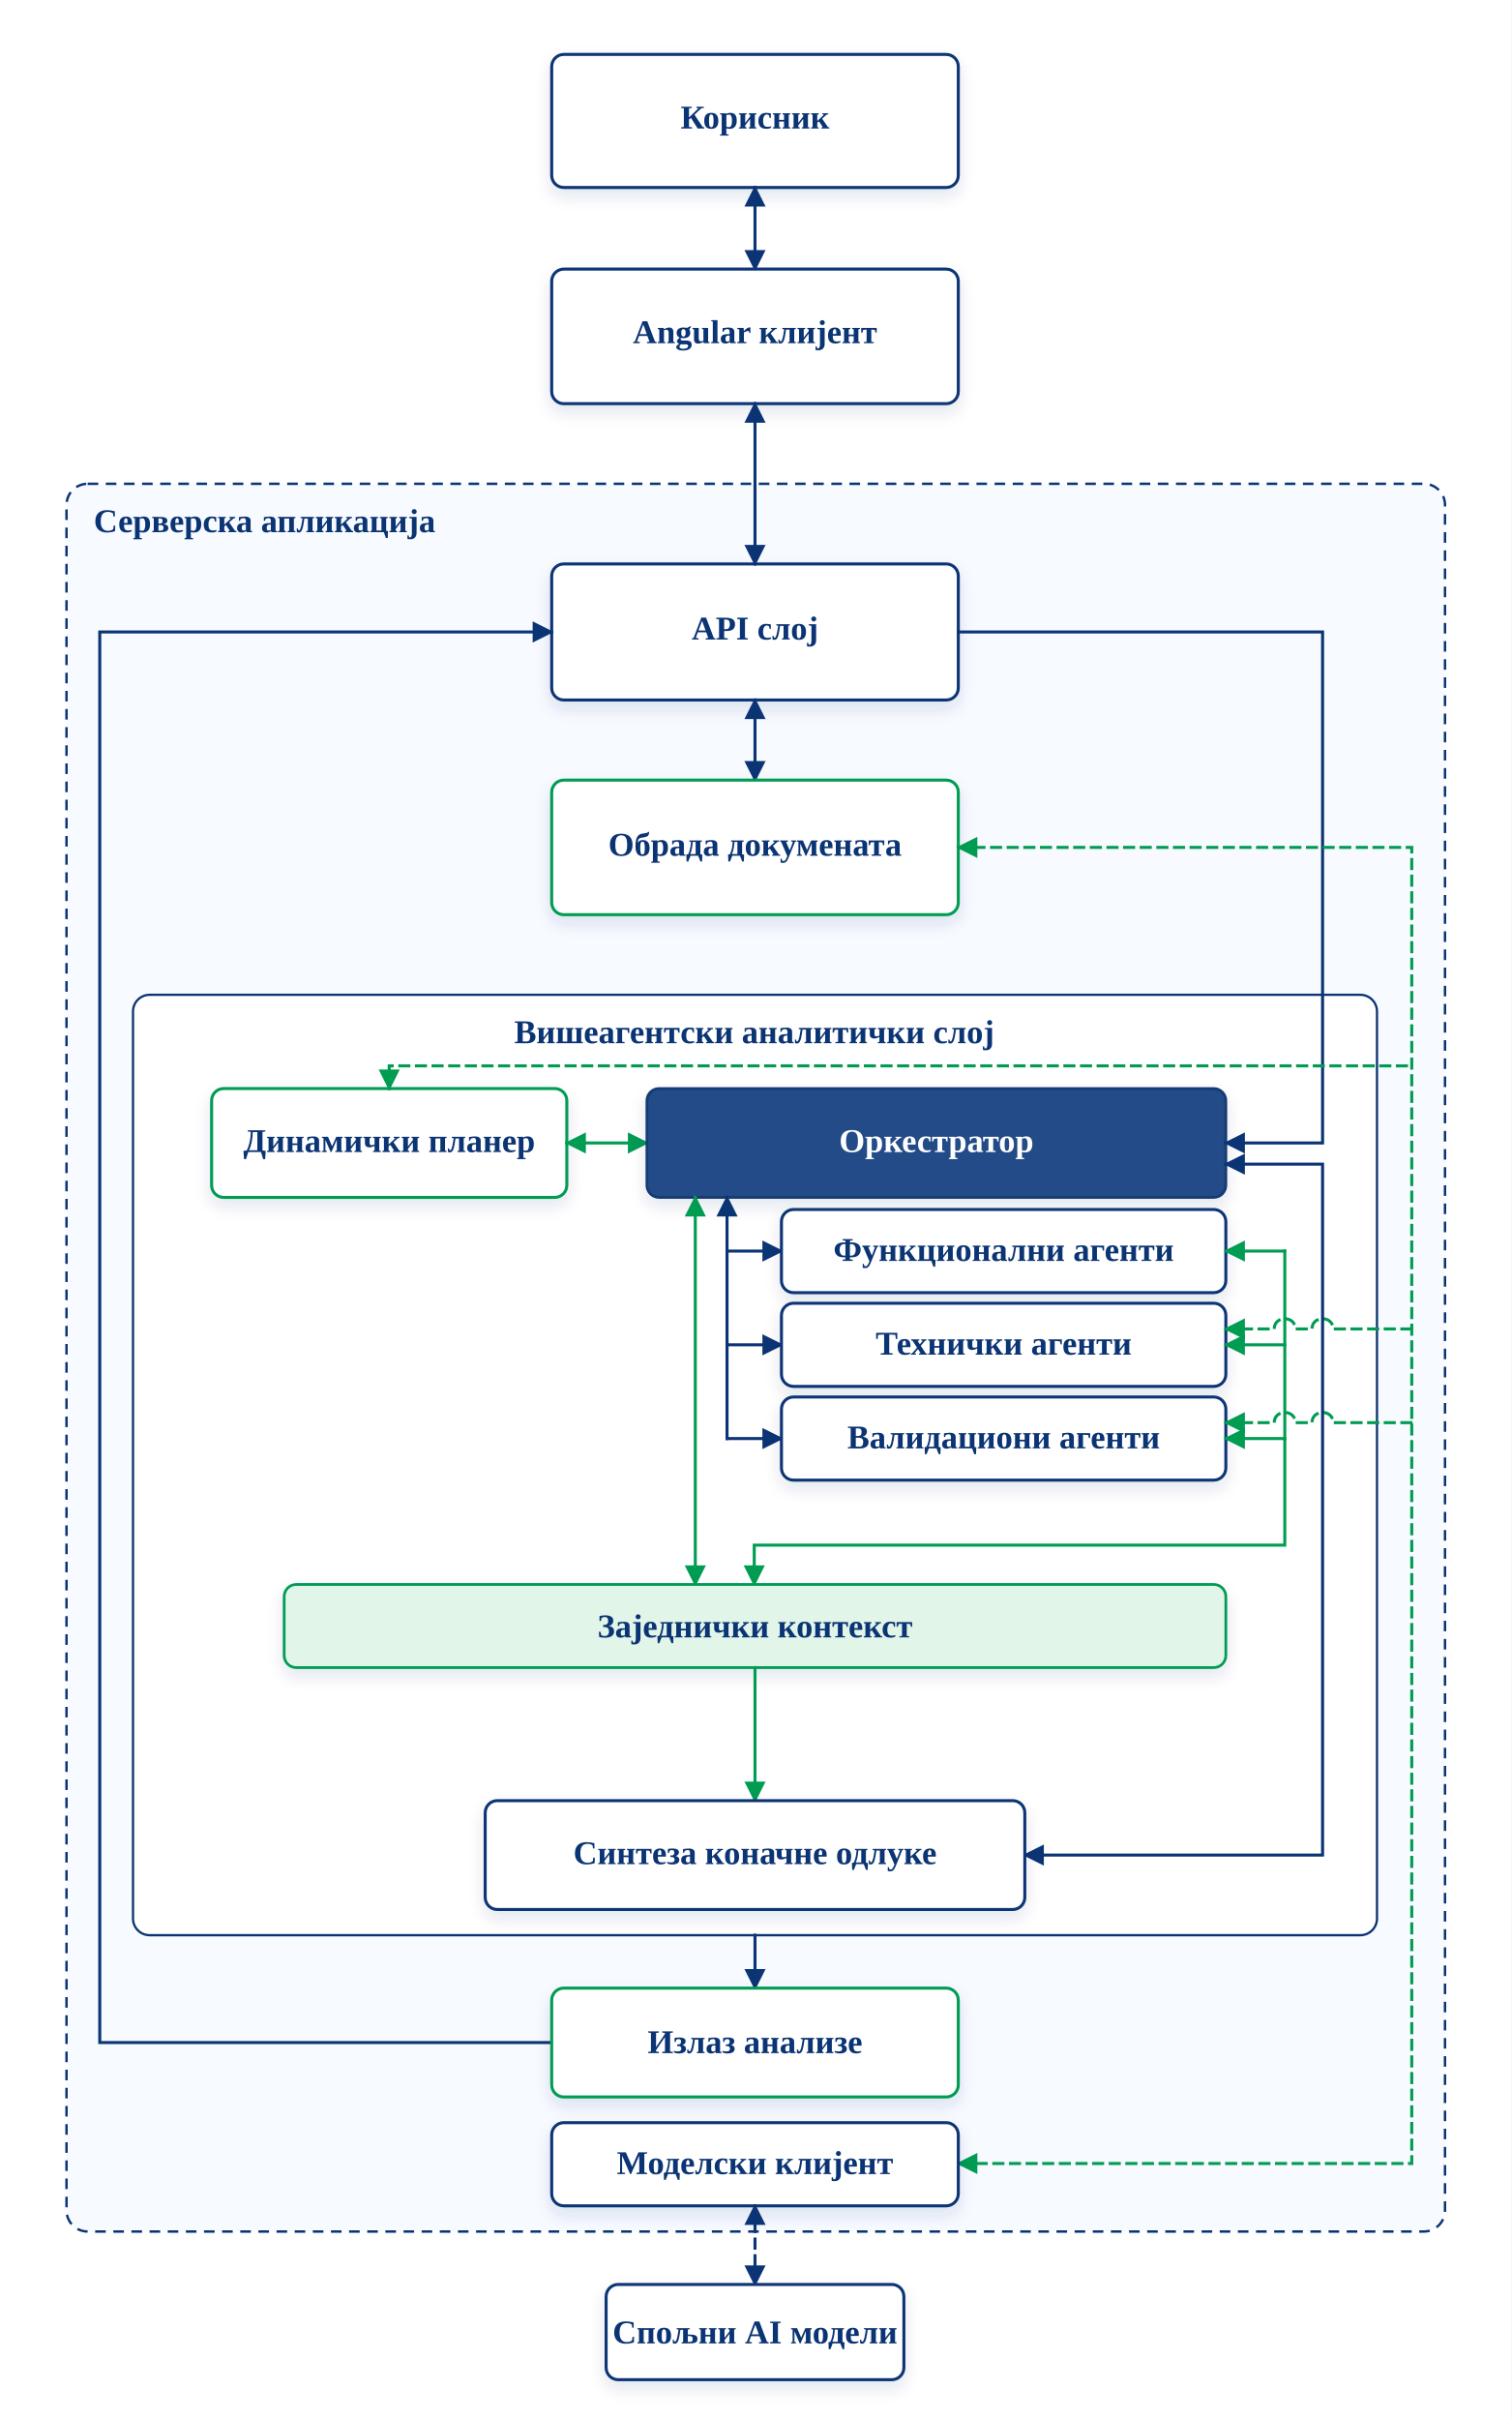
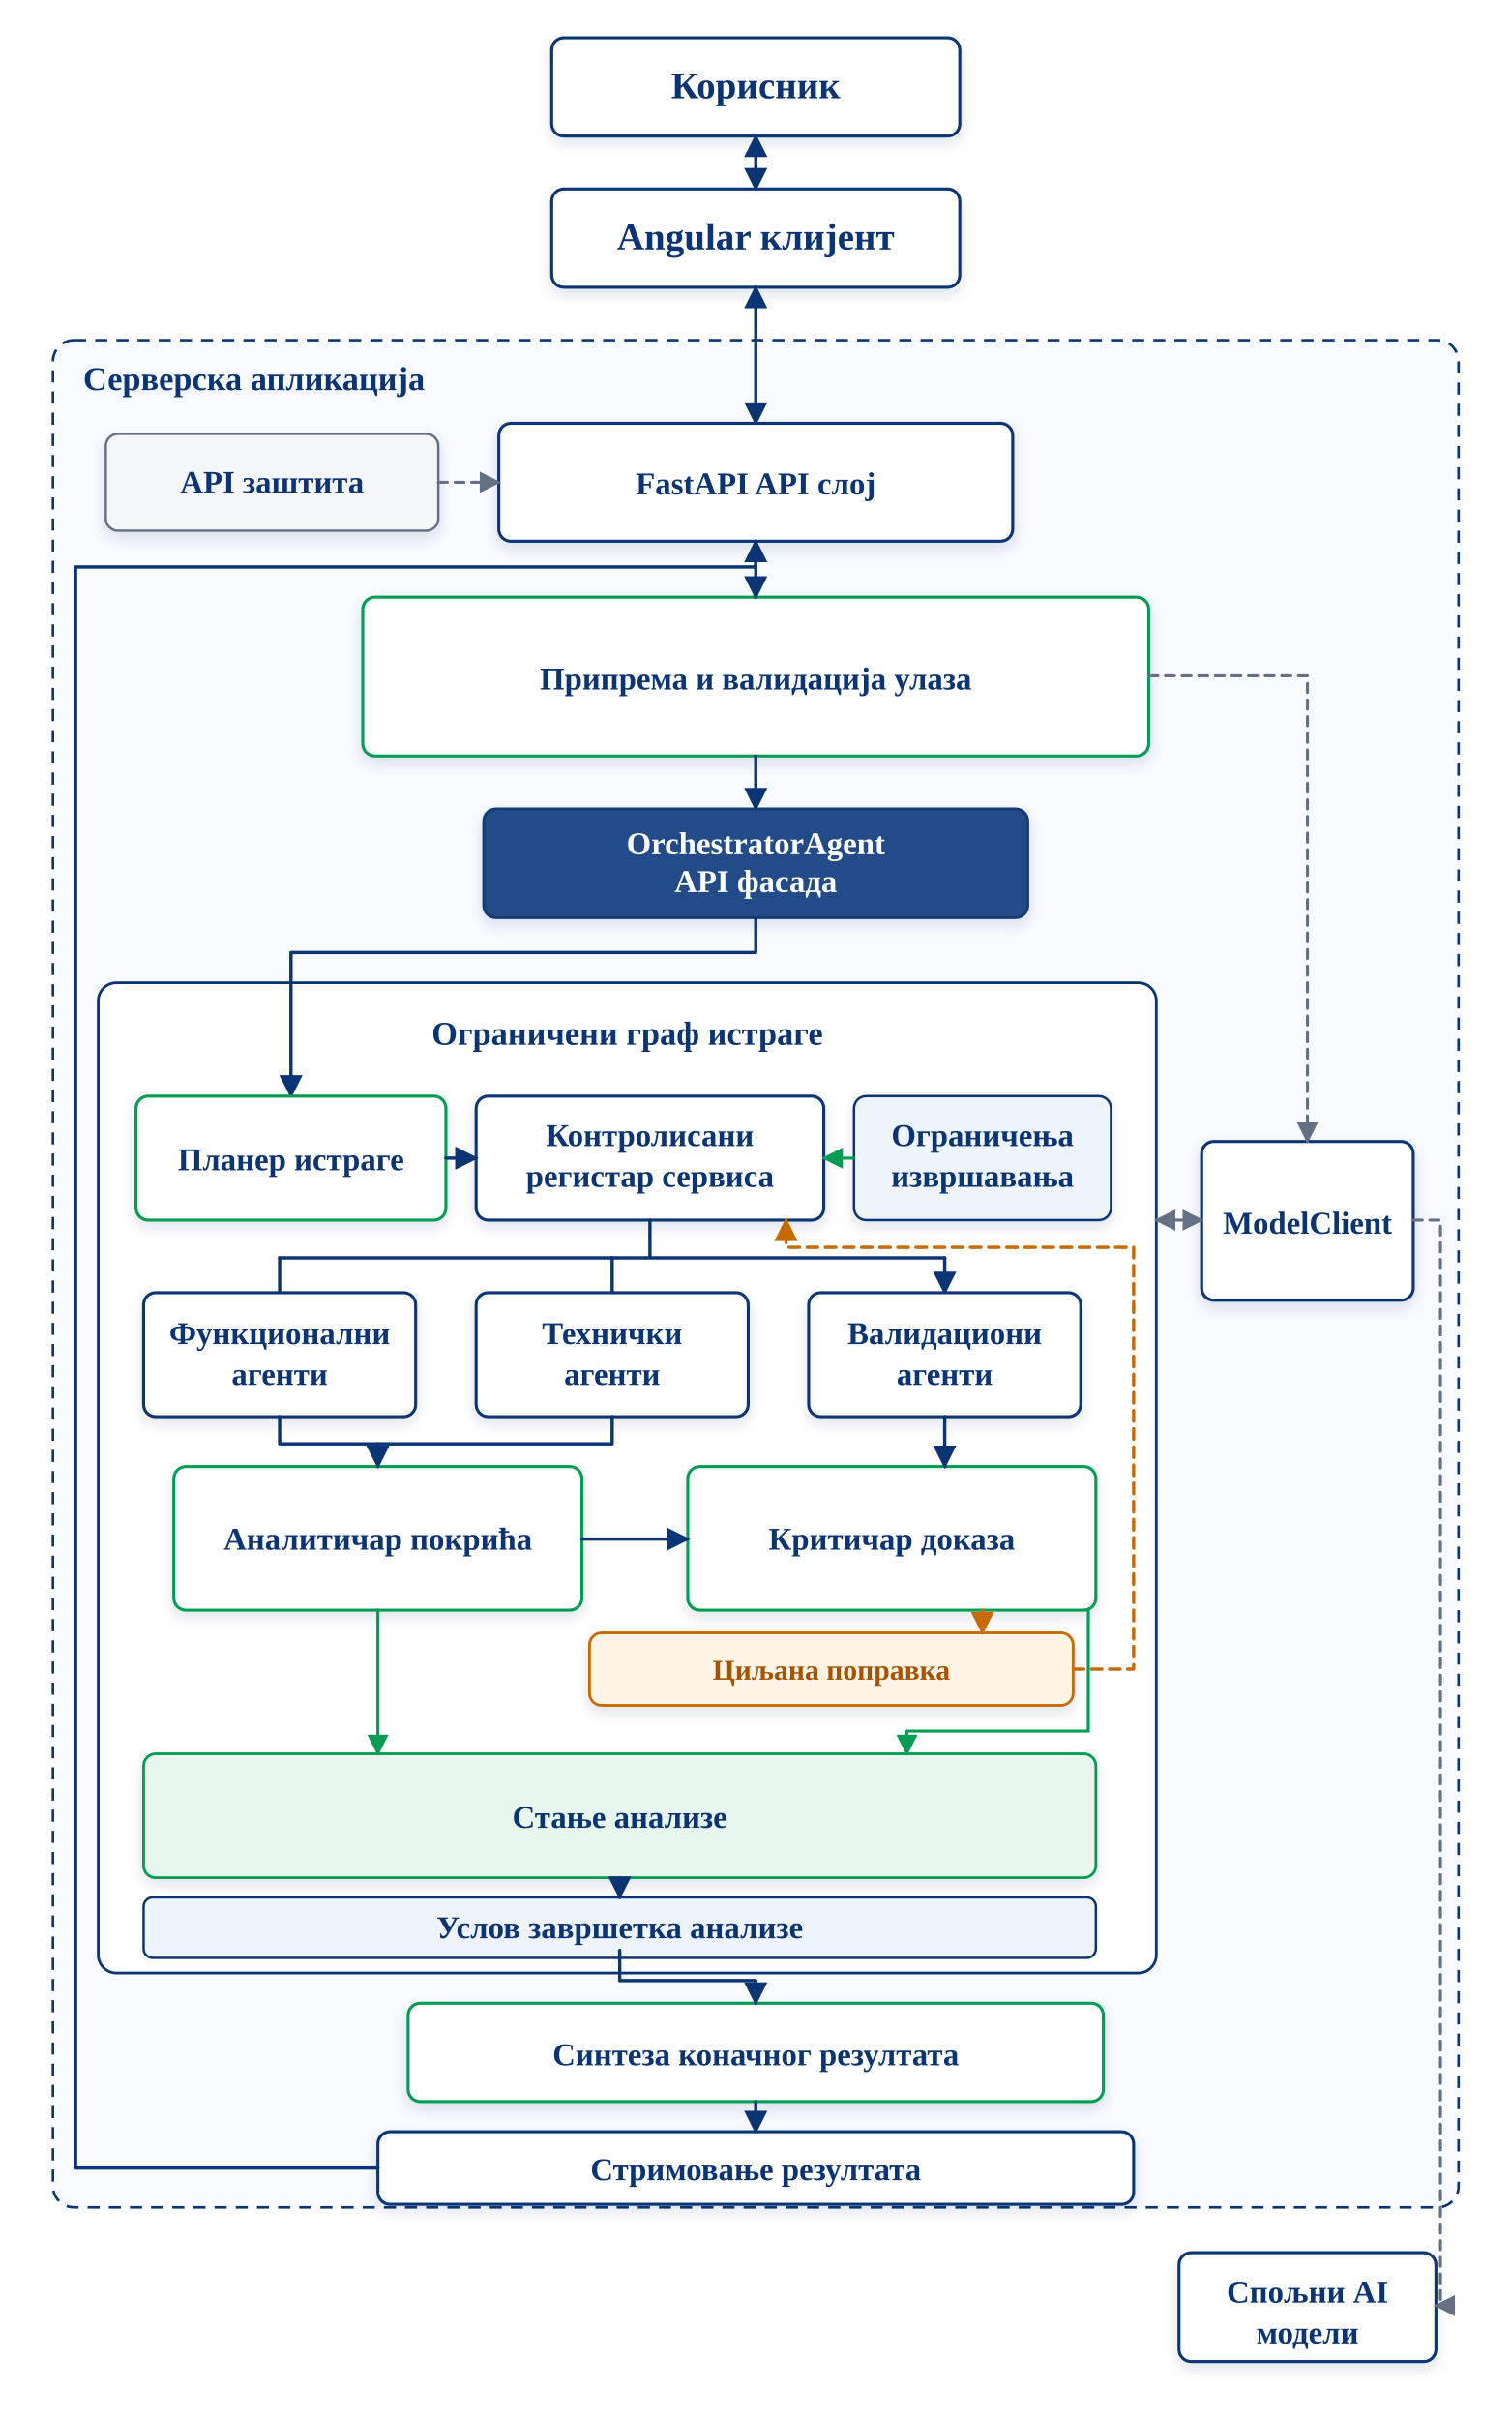
<svg xmlns="http://www.w3.org/2000/svg" width="1000" height="1600" viewBox="0 0 1000 1600" role="img" aria-labelledby="title description">
  <defs>
    <filter id="shadow" x="-20%" y="-20%" width="140%" height="160%">
-       <feDropShadow dx="0" dy="5" stdDeviation="5" flood-color="#173b71" flood-opacity="0.12" />
+       <feDropShadow dx="0" dy="4" stdDeviation="4" flood-color="#173b71" flood-opacity="0.13" />
    </filter>
    <marker id="arrow-blue" viewBox="0 0 10 10" refX="9" refY="5" markerWidth="7" markerHeight="7" orient="auto-start-reverse">
      <path d="M0 0 L10 5 L0 10 Z" fill="#0b3474" />
    </marker>
    <marker id="arrow-green" viewBox="0 0 10 10" refX="9" refY="5" markerWidth="7" markerHeight="7" orient="auto-start-reverse">
      <path d="M0 0 L10 5 L0 10 Z" fill="#009c52" />
    </marker>
+     <marker id="arrow-orange" viewBox="0 0 10 10" refX="9" refY="5" markerWidth="7" markerHeight="7" orient="auto-start-reverse">
+       <path d="M0 0 L10 5 L0 10 Z" fill="#c56a00" />
+     </marker>
+     <marker id="arrow-gray" viewBox="0 0 10 10" refX="9" refY="5" markerWidth="7" markerHeight="7" orient="auto-start-reverse">
+       <path d="M0 0 L10 5 L0 10 Z" fill="#667085" />
+     </marker>
    <style>
-       .server { fill: #f7faff; stroke: #0b3474; stroke-width: 1.6; stroke-dasharray: 7 5; }
-       .layer { fill: #ffffff; stroke: #0b3474; stroke-width: 1.5; }
-       .box-blue { fill: #ffffff; stroke: #0b3474; stroke-width: 2; }
-       .box-green { fill: #ffffff; stroke: #009c52; stroke-width: 2; }
-       .box-context { fill: #e2f5e9; stroke: #009c52; stroke-width: 1.8; }
-       .box-orchestrator { fill: #214b87; stroke: #123a73; stroke-width: 1.8; }
-       .line-blue { fill: none; stroke: #0b3474; stroke-width: 2; stroke-linecap: square; stroke-linejoin: miter; }
-       .line-green { fill: none; stroke: #009c52; stroke-width: 2; stroke-linecap: square; stroke-linejoin: miter; }
-       .dash-blue { stroke-dasharray: 6 5; }
-       .model-call { stroke-dasharray: 6 5; }
-       .text-main, .text-server, .text-layer, .text-node, .text-small {
-         font-family: "Times New Roman", Times, serif;
-         font-size: 22px;
-         font-weight: 700;
-         fill: #0b3474;
+       .server { fill:#f7faff; stroke:#0b3474; stroke-width:1.7; stroke-dasharray:8 6; }
+       .graph { fill:#ffffff; stroke:#0b3474; stroke-width:1.8; }
+       .box-blue { fill:#ffffff; stroke:#0b3474; stroke-width:2; }
+       .box-green { fill:#ffffff; stroke:#009c52; stroke-width:2; }
+       .box-soft-green { fill:#e7f7ed; stroke:#009c52; stroke-width:1.8; }
+       .box-soft-blue { fill:#eef4fc; stroke:#0b3474; stroke-width:1.6; }
+       .box-soft-orange { fill:#fff4e5; stroke:#c56a00; stroke-width:1.8; }
+       .box-dark { fill:#214b87; stroke:#123a73; stroke-width:1.8; }
+       .box-gray { fill:#f5f6f8; stroke:#667085; stroke-width:1.6; }
+       .line-blue { fill:none; stroke:#0b3474; stroke-width:2.2; stroke-linecap:round; stroke-linejoin:round; }
+       .line-green { fill:none; stroke:#009c52; stroke-width:2; stroke-linecap:round; stroke-linejoin:round; }
+       .line-orange { fill:none; stroke:#c56a00; stroke-width:2.2; stroke-dasharray:7 5; stroke-linecap:round; stroke-linejoin:round; }
+       .line-gray { fill:none; stroke:#667085; stroke-width:2; stroke-dasharray:6 5; stroke-linecap:round; stroke-linejoin:round; }
+       .title, .section, .node, .small, .tiny, .white, .orange-text, .gray-text {
+         font-family:"Times New Roman", Times, serif;
+         fill:#0b3474;
      }
-       .text-orchestrator {
-         font-family: "Times New Roman", Times, serif;
-         font-size: 22px;
-         font-weight: 700;
-         fill: #ffffff;
-       }
+       .title { font-size:25px; font-weight:700; }
+       .section { font-size:22px; font-weight:700; }
+       .node { font-size:21px; font-weight:700; }
+       .small { font-size:15px; font-weight:400; }
+       .tiny { font-size:13px; font-weight:400; }
+       .white { font-size:21px; font-weight:700; fill:#ffffff; }
+       .orange-text { font-size:19px; font-weight:700; fill:#a55300; }
+       .gray-text { font-size:14px; font-weight:400; fill:#475467; }
    </style>
  </defs>
  <rect width="1000" height="1600" fill="#ffffff" />
-   <g transform="translate(55 0)">
-     <g filter="url(#shadow)">
-       <rect x="310" y="36" width="269" height="88" rx="8" class="box-blue" />
-     </g>
-     <text x="444.5" y="85" text-anchor="middle" class="text-main">Корисник</text>
-     <path d="M444.5 124 V178" class="line-blue" marker-start="url(#arrow-blue)" marker-end="url(#arrow-blue)" />
-     <g filter="url(#shadow)">
-       <rect x="310" y="178" width="269" height="89" rx="8" class="box-blue" />
-     </g>
-     <text x="444.5" y="227" text-anchor="middle" class="text-main">Angular клијент</text>
-     <rect x="-11" y="320" width="912" height="1156" rx="14" class="server" />
-     <text x="7" y="352" class="text-server">Серверска апликација</text>
-     <g filter="url(#shadow)">
-       <rect x="310" y="373" width="269" height="90" rx="8" class="box-blue" />
-     </g>
-     <text x="444.5" y="423" text-anchor="middle" class="text-main">API слој</text>
-     <path d="M444.5 267 V373" class="line-blue" marker-start="url(#arrow-blue)" marker-end="url(#arrow-blue)" />
-     <path d="M310 1351 H11 V418 H310" class="line-blue" marker-end="url(#arrow-blue)" />
-     <path d="M444.5 463 V516" class="line-blue" marker-start="url(#arrow-blue)" marker-end="url(#arrow-blue)" />
-     <g filter="url(#shadow)">
-       <rect x="310" y="516" width="269" height="89" rx="8" class="box-green" />
-     </g>
-     <text x="444.5" y="566" text-anchor="middle" class="text-main">Обрада докумената</text>
-     <rect x="33" y="658" width="823" height="622" rx="11" class="layer" />
-     <text x="444" y="690" text-anchor="middle" class="text-layer">Вишеагентски аналитички слој</text>
-     <g filter="url(#shadow)">
-       <rect x="85" y="720" width="235" height="72" rx="8" class="box-green" />
-     </g>
-     <text x="202.5" y="762" text-anchor="middle" class="text-small">Динамички планер</text>
-     <path d="M320 756 H373" class="line-green" marker-start="url(#arrow-green)" marker-end="url(#arrow-green)" />
-     <g filter="url(#shadow)">
-       <rect x="373" y="720" width="383" height="72" rx="8" class="box-orchestrator" />
-     </g>
-     <text x="564.5" y="762" text-anchor="middle" class="text-orchestrator">Оркестратор</text>
-     <path d="M579 418 H820 V756 H756" class="line-blue" marker-end="url(#arrow-blue)" />
-     <path d="M426 792 V951.5" class="line-blue" marker-start="url(#arrow-blue)" />
-     <path d="M426 827.5 H462" class="line-blue" marker-end="url(#arrow-blue)" />
-     <path d="M426 889.5 H462" class="line-blue" marker-end="url(#arrow-blue)" />
-     <path d="M426 951.5 H462" class="line-blue" marker-end="url(#arrow-blue)" />
-     <g filter="url(#shadow)">
-       <rect x="462" y="800" width="294" height="55" rx="8" class="box-blue" />
-     </g>
-     <text x="609" y="834" text-anchor="middle" class="text-small">Функционални агенти</text>
-     <g filter="url(#shadow)">
-       <rect x="462" y="862" width="294" height="55" rx="8" class="box-blue" />
-     </g>
-     <text x="609" y="896" text-anchor="middle" class="text-small">Технички агенти</text>
-     <g filter="url(#shadow)">
-       <rect x="462" y="924" width="294" height="55" rx="8" class="box-blue" />
-     </g>
-     <text x="609" y="958" text-anchor="middle" class="text-small">Валидациони агенти</text>
-     <path d="M795 827.5 V951.5" class="line-green" />
-     <path d="M756 827.5 H795" class="line-green" marker-start="url(#arrow-green)" />
-     <path d="M756 889.5 H795" class="line-green" marker-start="url(#arrow-green)" />
-     <path d="M756 951.5 H795" class="line-green" marker-start="url(#arrow-green)" />
-     <path d="M795 951.5 V1022 H444 V1048" class="line-green" marker-end="url(#arrow-green)" />
-     <path d="M405 792 V1048" class="line-green" marker-start="url(#arrow-green)" marker-end="url(#arrow-green)" />
-     <path d="M579 560.5 H879 V1431 H579" class="line-green model-call" marker-start="url(#arrow-green)" marker-end="url(#arrow-green)" />
-     <path d="M202.5 720 V705 H879" class="line-green model-call" marker-start="url(#arrow-green)" />
-     <path d="M756 879 H788 C788 870 802 870 802 879 H813 C813 870 827 870 827 879 H879" class="line-green model-call" marker-start="url(#arrow-green)" />
-     <path d="M756 941 H788 C788 932 802 932 802 941 H813 C813 932 827 932 827 941 H879" class="line-green model-call" marker-start="url(#arrow-green)" />
-     <g filter="url(#shadow)">
-       <rect x="133" y="1048" width="623" height="55" rx="8" class="box-context" />
-     </g>
-     <text x="444.5" y="1083" text-anchor="middle" class="text-small">Заједнички контекст</text>
-     <path d="M444.5 1103 V1191" class="line-green" marker-end="url(#arrow-green)" />
-     <path d="M756 770 H820 V1227 H623" class="line-blue" marker-start="url(#arrow-blue)" marker-end="url(#arrow-blue)" />
-     <g filter="url(#shadow)">
-       <rect x="266" y="1191" width="357" height="72" rx="8" class="box-blue" />
-     </g>
-     <text x="444.5" y="1233" text-anchor="middle" class="text-main">Синтеза коначне одлуке</text>
-     <path d="M444.5 1280 V1315" class="line-blue" marker-end="url(#arrow-blue)" />
-     <g filter="url(#shadow)">
-       <rect x="310" y="1315" width="269" height="72" rx="8" class="box-green" />
-     </g>
-     <text x="444.5" y="1358" text-anchor="middle" class="text-main">Излаз анализе</text>
-     <g filter="url(#shadow)">
-       <rect x="310" y="1404" width="269" height="55" rx="8" class="box-blue" />
-     </g>
-     <text x="444.5" y="1438" text-anchor="middle" class="text-small">Моделски клијент</text>
-     <path d="M444.5 1459 V1511" class="line-blue dash-blue" marker-start="url(#arrow-blue)" marker-end="url(#arrow-blue)" />
-     <g filter="url(#shadow)">
-       <rect x="346" y="1511" width="197" height="63" rx="8" class="box-blue" />
-     </g>
-     <text x="444.5" y="1550" text-anchor="middle" class="text-small">Спољни AI модели</text>
+   <g filter="url(#shadow)">
+     <rect x="365" y="25" width="270" height="65" rx="8" class="box-blue" />
+     <rect x="365" y="125" width="270" height="65" rx="8" class="box-blue" />
  </g>
+   <text x="500" y="65" text-anchor="middle" class="title">Корисник</text>
+   <text x="500" y="165" text-anchor="middle" class="title">Angular клијент</text>
+   <path d="M500 90 V125" class="line-blue" marker-start="url(#arrow-blue)" marker-end="url(#arrow-blue)" />
+   <rect x="35" y="225" width="930" height="1235" rx="14" class="server" />
+   <text x="55" y="258" class="section">Серверска апликација</text>
+   <g filter="url(#shadow)">
+     <rect x="330" y="280" width="340" height="78" rx="8" class="box-blue" />
+     <rect x="70" y="287" width="220" height="64" rx="8" class="box-gray" />
+   </g>
+   <text x="500" y="327" text-anchor="middle" class="node">FastAPI API слој</text>
+   <text x="180" y="326" text-anchor="middle" class="node">API заштита</text>
+   <path d="M290 319 H330" class="line-gray" marker-end="url(#arrow-gray)" />
+   <path d="M500 190 V280" class="line-blue" marker-start="url(#arrow-blue)" marker-end="url(#arrow-blue)" />
+   <g filter="url(#shadow)">
+     <rect x="240" y="395" width="520" height="105" rx="8" class="box-green" />
+   </g>
+   <text x="500" y="456" text-anchor="middle" class="node">Припрема и валидација улаза</text>
+   <path d="M500 358 V395" class="line-blue" marker-end="url(#arrow-blue)" />
+   <g filter="url(#shadow)">
+     <rect x="320" y="535" width="360" height="72" rx="8" class="box-dark" />
+   </g>
+   <text x="500" y="565" text-anchor="middle" class="white">OrchestratorAgent</text>
+   <text x="500" y="590" text-anchor="middle" class="white">API фасада</text>
+   <path d="M500 500 V535" class="line-blue" marker-end="url(#arrow-blue)" />
+   <rect x="65" y="650" width="700" height="655" rx="12" class="graph" />
+   <text x="415" y="691" text-anchor="middle" class="section">Ограничени граф истраге</text>
+   <path d="M500 607 V630 H192.5 V725" class="line-blue" marker-end="url(#arrow-blue)" />
+   <g filter="url(#shadow)">
+     <rect x="90" y="725" width="205" height="82" rx="8" class="box-green" />
+     <rect x="315" y="725" width="230" height="82" rx="8" class="box-blue" />
+     <rect x="565" y="725" width="170" height="82" rx="8" class="box-soft-blue" />
+   </g>
+   <text x="192.5" y="774" text-anchor="middle" class="node">Планер истраге</text>
+   <text x="430" y="758" text-anchor="middle" class="node">Контролисани</text>
+   <text x="430" y="785" text-anchor="middle" class="node">регистар сервиса</text>
+   <text x="650" y="758" text-anchor="middle" class="node">Ограничења</text>
+   <text x="650" y="785" text-anchor="middle" class="node">извршавања</text>
+   <path d="M295 766 H315" class="line-blue" marker-end="url(#arrow-blue)" />
+   <path d="M565 766 H545" class="line-green" marker-end="url(#arrow-green)" />
+   <path d="M430 807 V832 H185 M430 832 H625" class="line-blue" />
+   <path d="M185 832 V855 M405 832 V855 M625 832 V855" class="line-blue" marker-end="url(#arrow-blue)" />
+   <g filter="url(#shadow)">
+     <rect x="95" y="855" width="180" height="82" rx="8" class="box-blue" />
+     <rect x="315" y="855" width="180" height="82" rx="8" class="box-blue" />
+     <rect x="535" y="855" width="180" height="82" rx="8" class="box-blue" />
+   </g>
+   <text x="185" y="889" text-anchor="middle" class="node">Функционални</text>
+   <text x="185" y="916" text-anchor="middle" class="node">агенти</text>
+   <text x="405" y="889" text-anchor="middle" class="node">Технички</text>
+   <text x="405" y="916" text-anchor="middle" class="node">агенти</text>
+   <text x="625" y="889" text-anchor="middle" class="node">Валидациони</text>
+   <text x="625" y="916" text-anchor="middle" class="node">агенти</text>
+   <g filter="url(#shadow)">
+     <rect x="115" y="970" width="270" height="95" rx="8" class="box-green" />
+     <rect x="455" y="970" width="270" height="95" rx="8" class="box-green" />
+   </g>
+   <text x="250" y="1025" text-anchor="middle" class="node">Аналитичар покрића</text>
+   <text x="590" y="1025" text-anchor="middle" class="node">Критичар доказа</text>
+   <path d="M185 937 V955 H250 V970" class="line-blue" marker-end="url(#arrow-blue)" />
+   <path d="M405 937 V955 H250" class="line-blue" />
+   <path d="M625 937 V970" class="line-blue" marker-end="url(#arrow-blue)" />
+   <path d="M385 1018 H455" class="line-blue" marker-end="url(#arrow-blue)" />
+   <g filter="url(#shadow)">
+     <rect x="390" y="1080" width="320" height="48" rx="8" class="box-soft-orange" />
+   </g>
+   <text x="550" y="1111" text-anchor="middle" class="orange-text">Циљана поправка</text>
+   <path d="M650 1065 V1080" class="line-orange" marker-end="url(#arrow-orange)" />
+   <path d="M710 1104 H750 V825 H520 V807" class="line-orange" marker-end="url(#arrow-orange)" />
+   <g filter="url(#shadow)">
+     <rect x="95" y="1160" width="630" height="82" rx="8" class="box-soft-green" />
+   </g>
+   <text x="410" y="1209" text-anchor="middle" class="node">Стање анализе</text>
+   <path d="M250 1065 V1160" class="line-green" marker-end="url(#arrow-green)" />
+   <path d="M720 1065 V1145 H600 V1160" class="line-green" marker-end="url(#arrow-green)" />
+   <rect x="95" y="1255" width="630" height="40" rx="6" class="box-soft-blue" />
+   <text x="410" y="1282" text-anchor="middle" class="node">Услов завршетка анализе</text>
+   <path d="M410 1242 V1255" class="line-blue" marker-end="url(#arrow-blue)" />
+   <g filter="url(#shadow)">
+     <rect x="270" y="1325" width="460" height="65" rx="8" class="box-green" />
+     <rect x="250" y="1410" width="500" height="48" rx="8" class="box-blue" />
+   </g>
+   <text x="500" y="1366" text-anchor="middle" class="node">Синтеза коначног резултата</text>
+   <path d="M410 1290 V1310 H500 V1325" class="line-blue" marker-end="url(#arrow-blue)" />
+   <text x="500" y="1442" text-anchor="middle" class="node">Стримовање резултата</text>
+   <path d="M500 1390 V1410" class="line-blue" marker-end="url(#arrow-blue)" />
+   <path d="M250 1434 H50 V375 H500 V358" class="line-blue" marker-end="url(#arrow-blue)" />
+   <g filter="url(#shadow)">
+     <rect x="795" y="755" width="140" height="105" rx="8" class="box-blue" />
+   </g>
+   <text x="865" y="816" text-anchor="middle" class="node">ModelClient</text>
+   <path d="M760 447 H865 V755" class="line-gray" marker-end="url(#arrow-gray)" />
+   <path d="M765 807 H795" class="line-gray" marker-start="url(#arrow-gray)" marker-end="url(#arrow-gray)" />
+   <path d="M935 807 H953 V1525 H950" class="line-gray" />
+   <g filter="url(#shadow)">
+     <rect x="780" y="1490" width="170" height="72" rx="8" class="box-blue" />
+   </g>
+   <path d="M953 1525 H950" class="line-gray" marker-end="url(#arrow-gray)" />
+   <text x="865" y="1523" text-anchor="middle" class="node">Спољни AI</text>
+   <text x="865" y="1550" text-anchor="middle" class="node">модели</text>
</svg>
